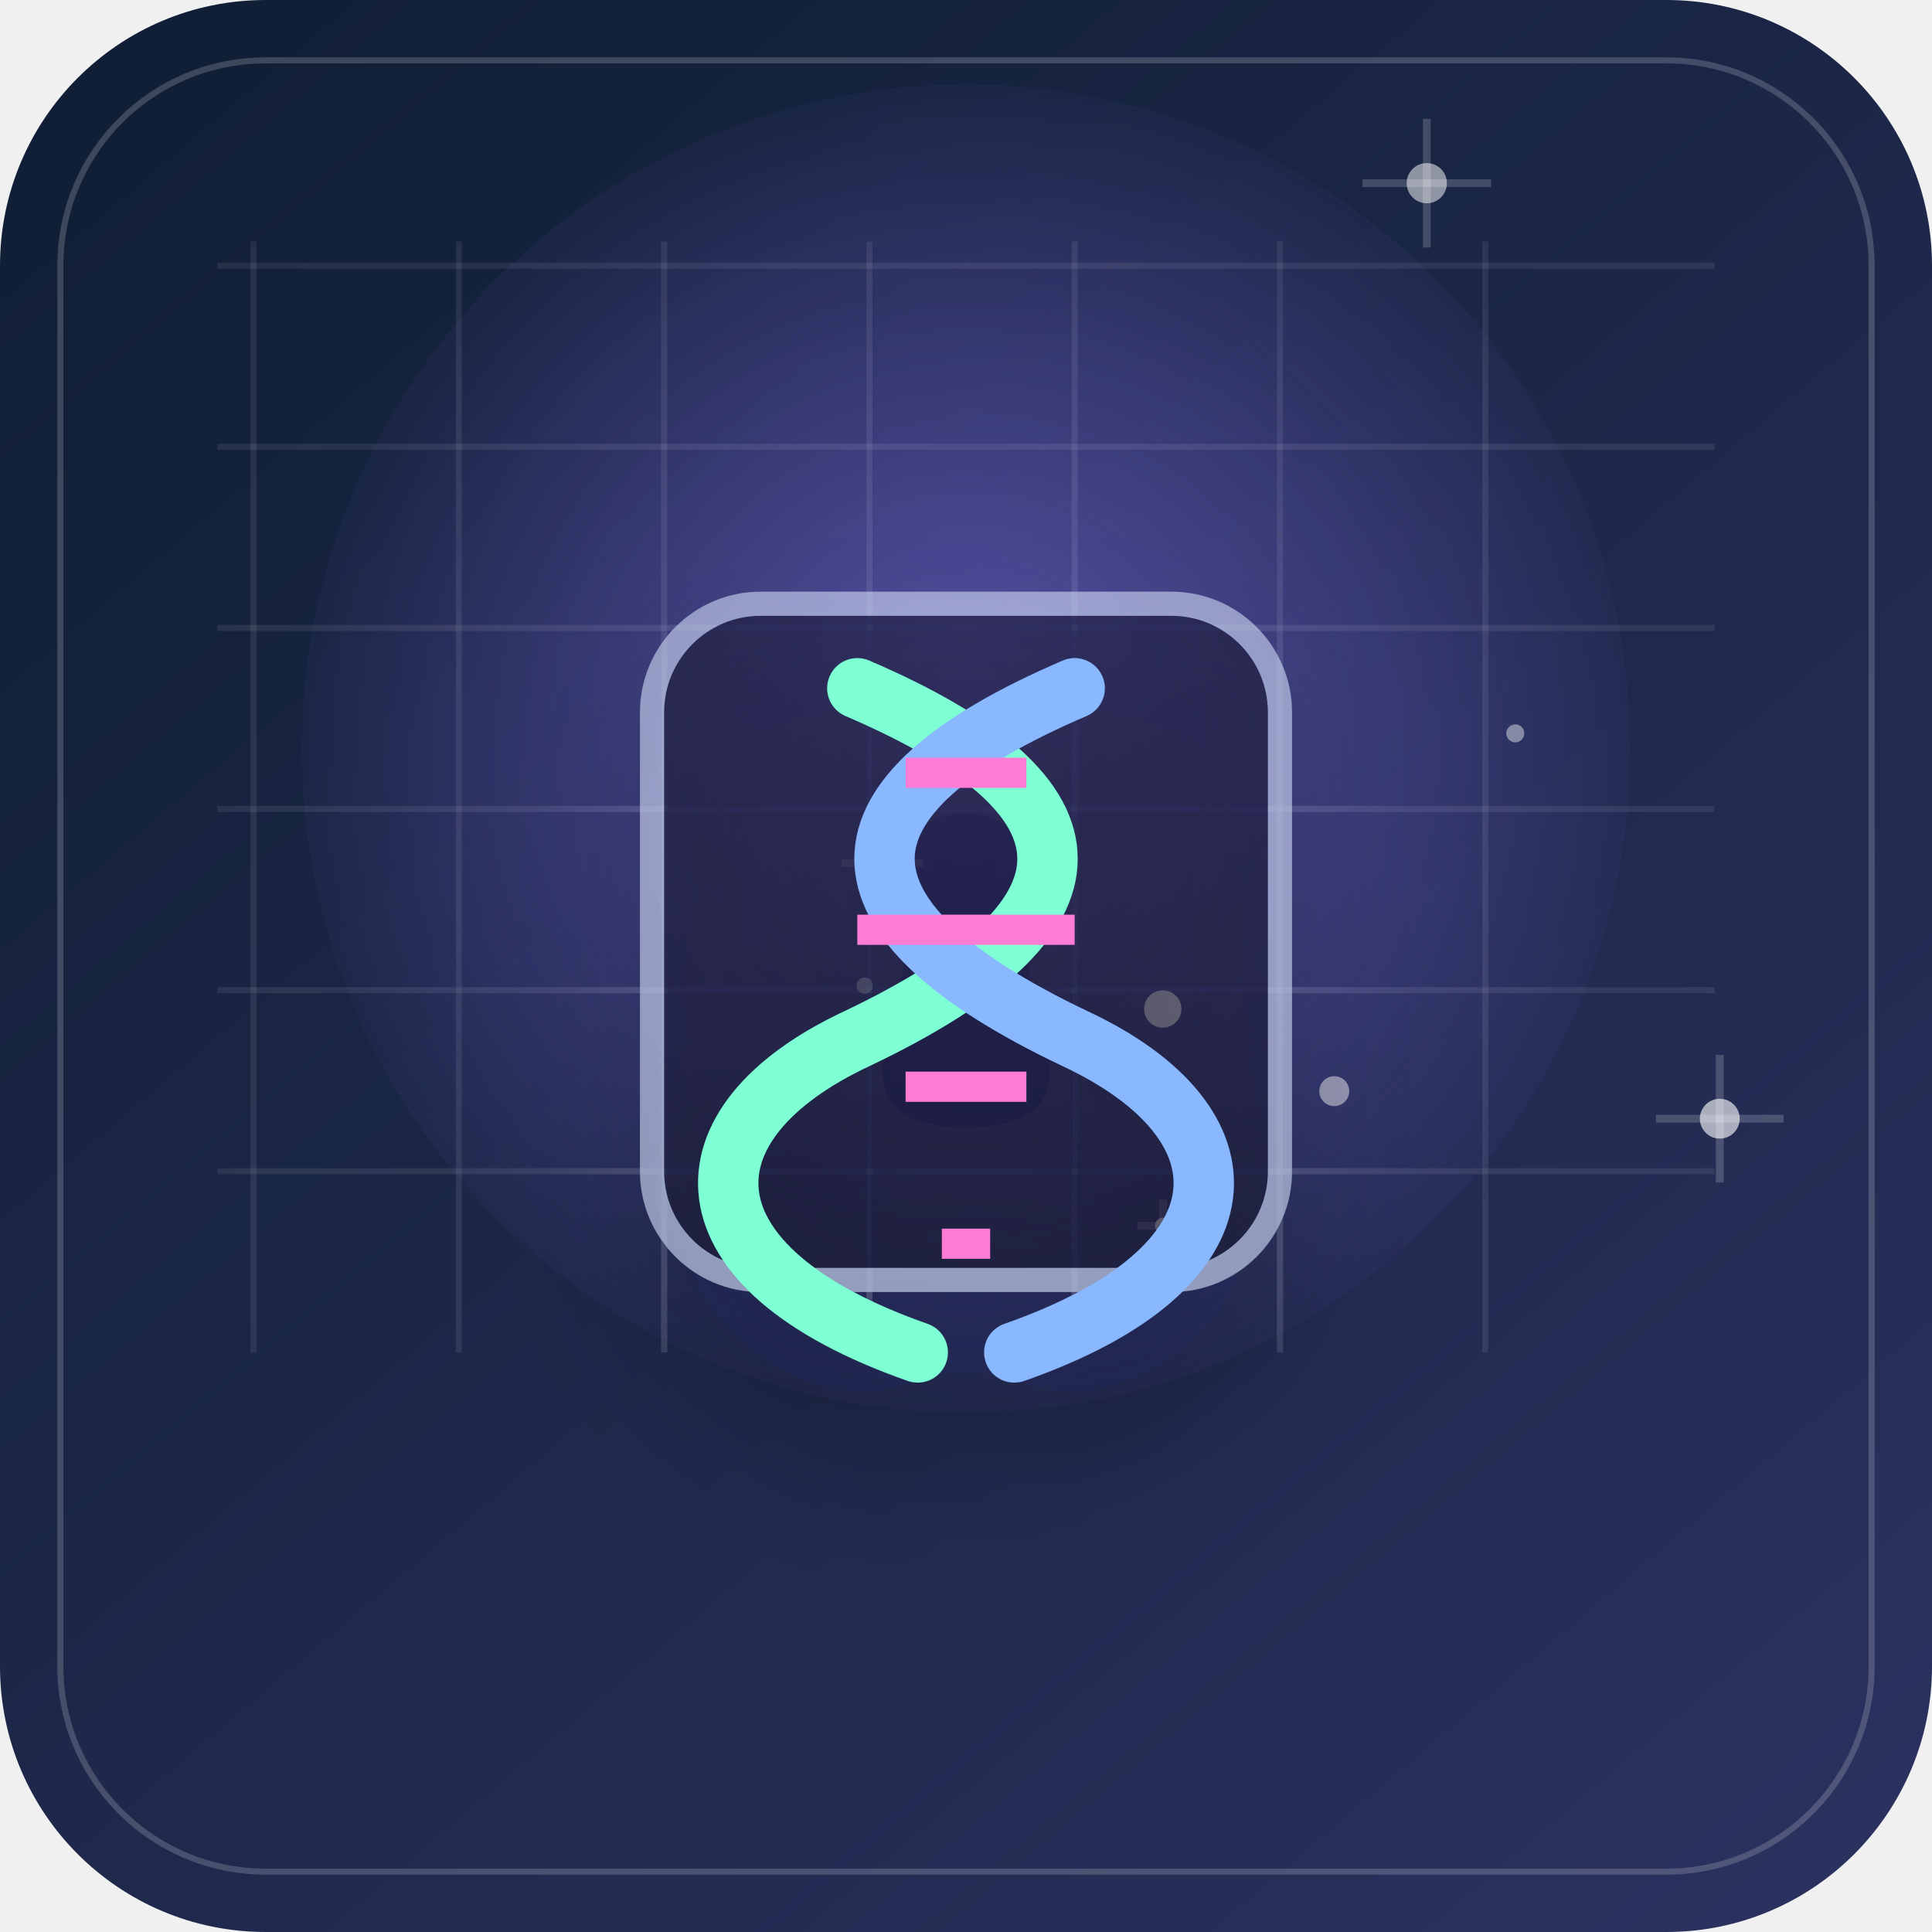
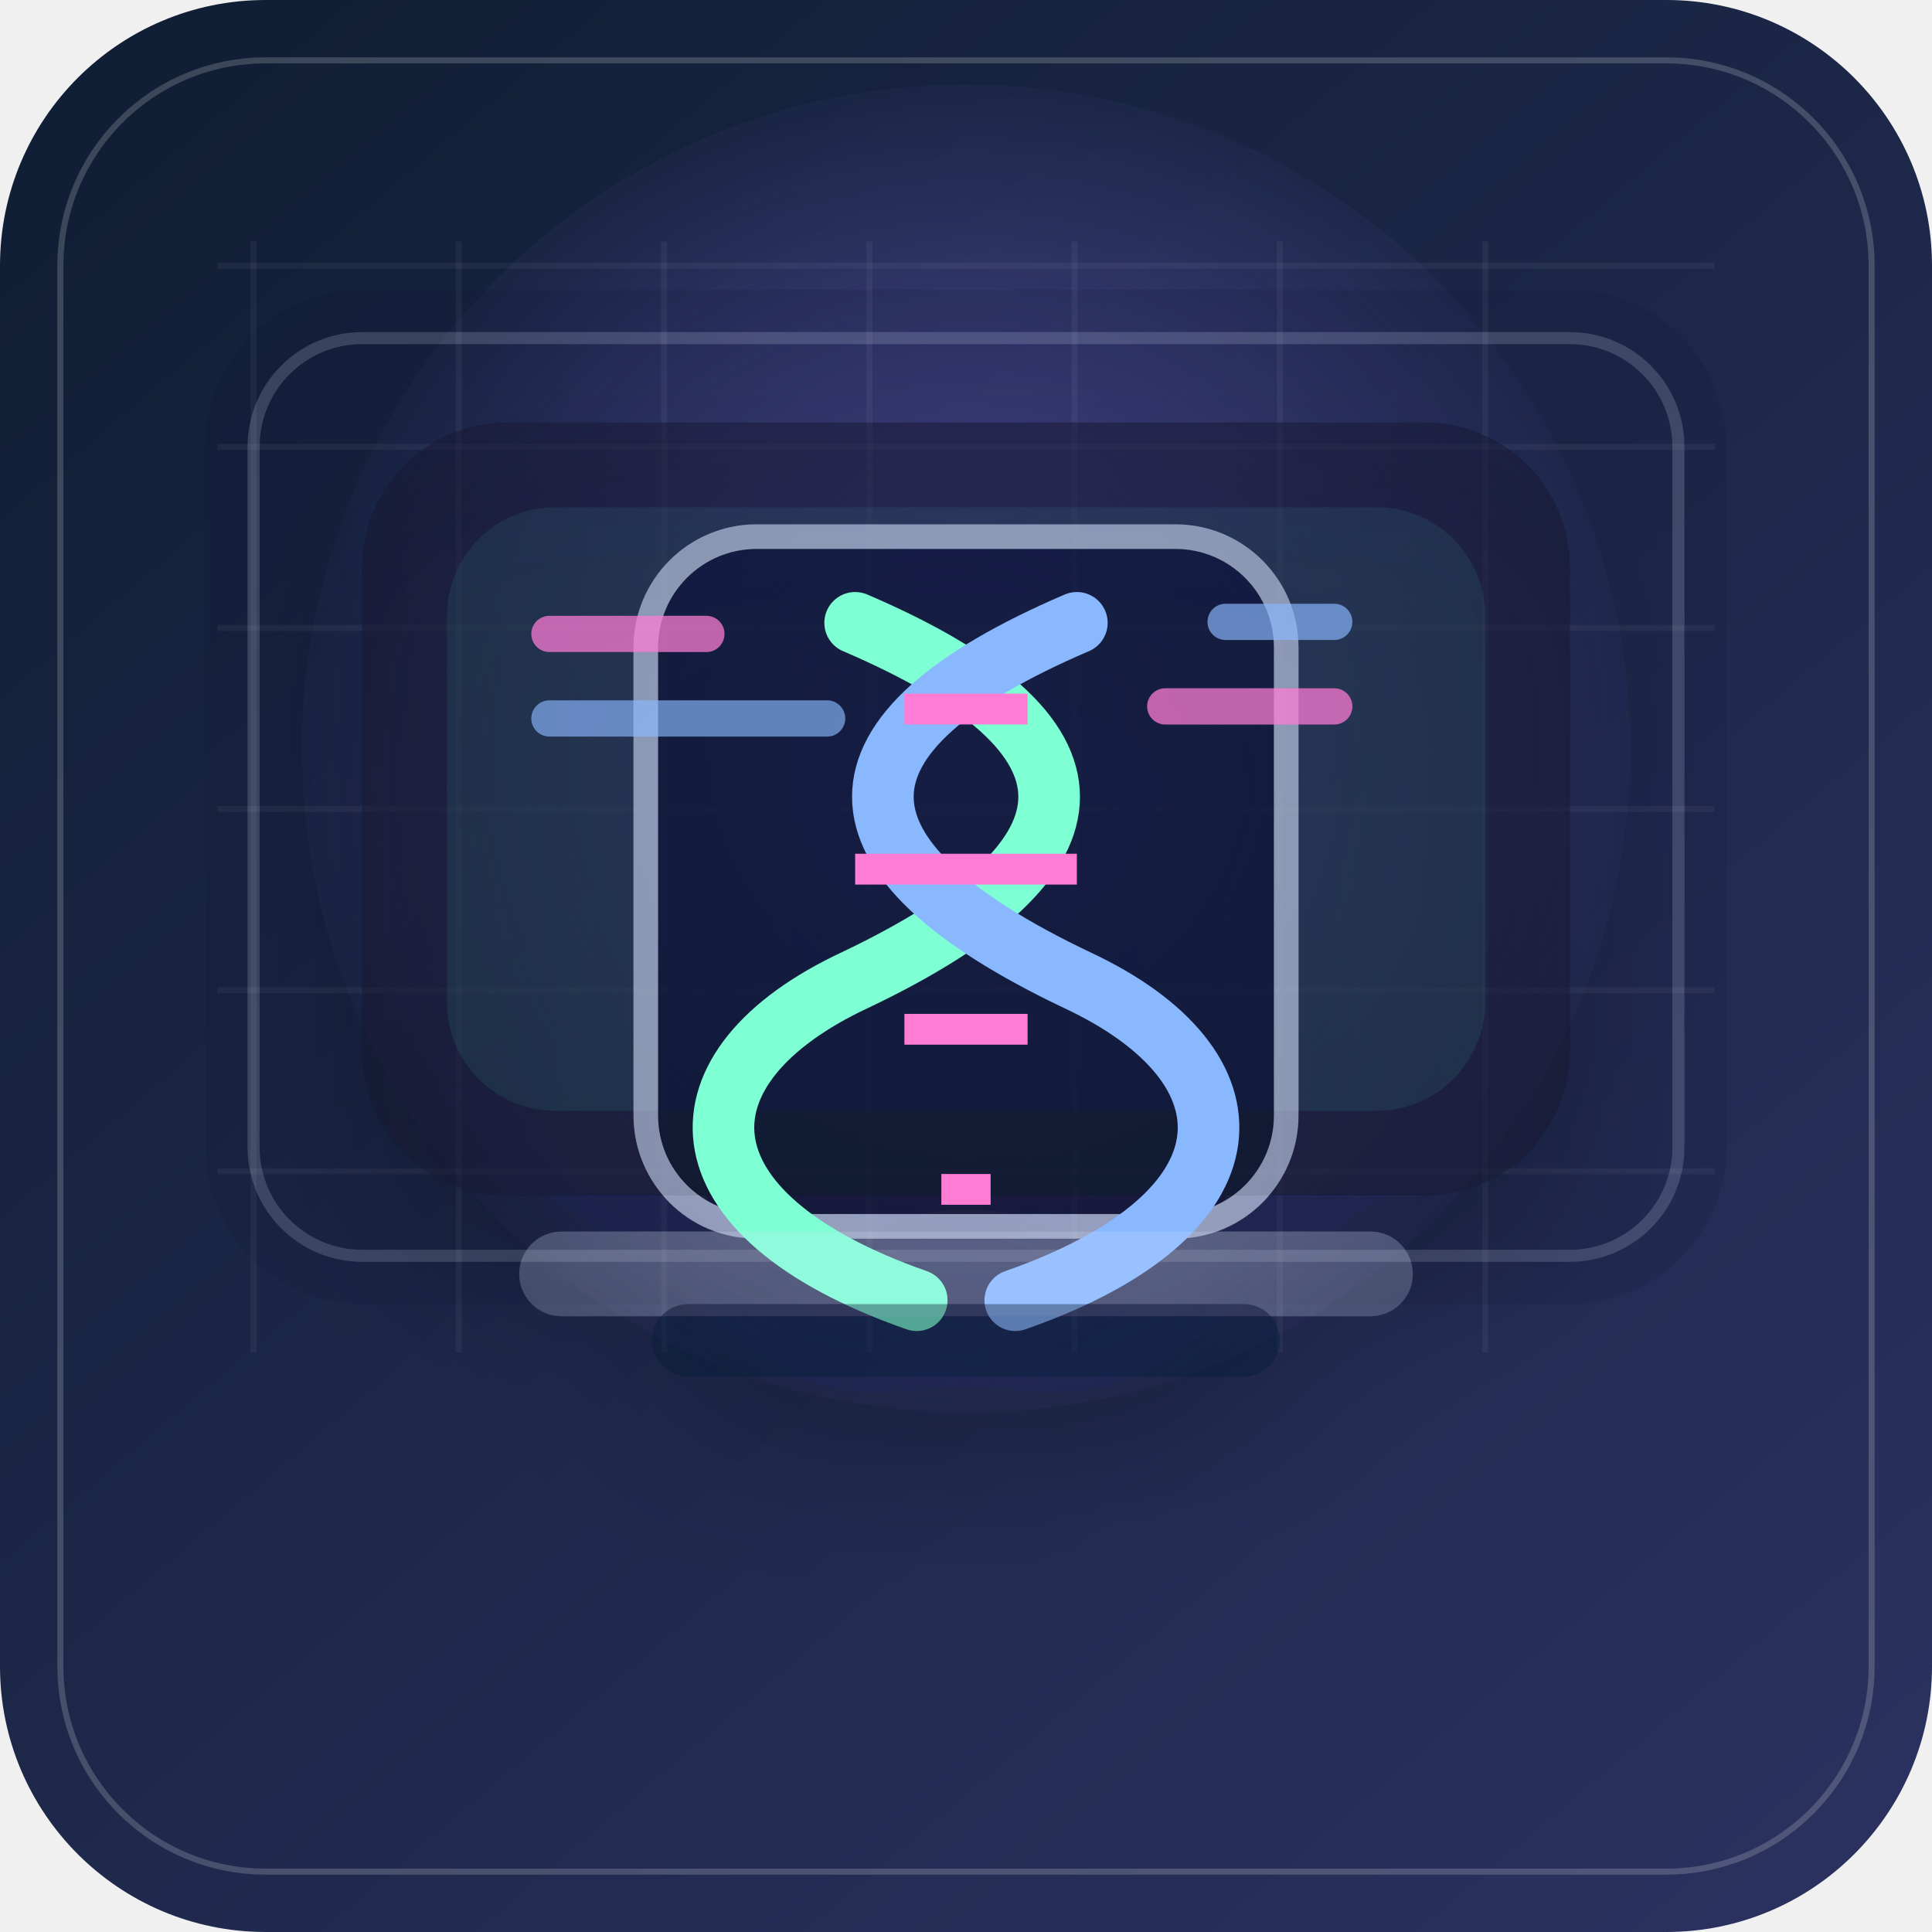
<svg xmlns="http://www.w3.org/2000/svg" viewBox="0 0 320 320" fill="none">
  <defs>
    <linearGradient id="bg-science-dna-hacker" x1="30" y1="18" x2="286" y2="320" gradientUnits="userSpaceOnUse">
      <stop stop-color="#111f36" />
      <stop offset="1" stop-color="#2a315e" />
    </linearGradient>
    <radialGradient id="glow-science-dna-hacker" cx="0" cy="0" r="1" gradientTransform="translate(160 124) rotate(90) scale(118)" gradientUnits="userSpaceOnUse">
      <stop stop-color="#8d77ff" stop-opacity="0.56" />
      <stop offset="1" stop-color="#8d77ff" stop-opacity="0" />
    </radialGradient>
    <filter id="shadow-science-dna-hacker" x="-30%" y="-30%" width="160%" height="160%">
      <feDropShadow dx="0" dy="14" stdDeviation="12" flood-color="#04101d" flood-opacity="0.34" />
    </filter>
  </defs>
  <rect width="320" height="320" rx="44" fill="url(#bg-science-dna-hacker)" />
  <circle cx="160" cy="124" r="110" fill="url(#glow-science-dna-hacker)" />
-   <circle cx="284.85" cy="185.29" r="3.30" fill="#ffffff" opacity="0.61" />
-   <line x1="274.28" y1="185.29" x2="295.42" y2="185.29" stroke="#ffffff" stroke-width="1.3" opacity="0.18" />
-   <line x1="284.85" y1="174.72" x2="284.85" y2="195.86" stroke="#ffffff" stroke-width="1.3" opacity="0.18" />
-   <circle cx="221.00" cy="180.73" r="2.48" fill="#ffffff" opacity="0.48" />
-   <circle cx="192.59" cy="167.12" r="3.09" fill="#ffffff" opacity="0.78" />
-   <circle cx="192.64" cy="203.02" r="1.34" fill="#ffffff" opacity="0.77" />
-   <line x1="188.36" y1="203.02" x2="196.92" y2="203.02" stroke="#ffffff" stroke-width="1.3" opacity="0.18" />
-   <line x1="192.64" y1="198.74" x2="192.64" y2="207.30" stroke="#ffffff" stroke-width="1.3" opacity="0.18" />
-   <circle cx="250.98" cy="121.47" r="1.49" fill="#ffffff" opacity="0.43" />
-   <circle cx="236.32" cy="30.34" r="3.33" fill="#ffffff" opacity="0.51" />
-   <line x1="225.66" y1="30.34" x2="246.98" y2="30.34" stroke="#ffffff" stroke-width="1.3" opacity="0.18" />
-   <line x1="236.32" y1="19.68" x2="236.32" y2="41.00" stroke="#ffffff" stroke-width="1.3" opacity="0.18" />
-   <circle cx="143.21" cy="163.24" r="1.35" fill="#ffffff" opacity="0.50" />
-   <circle cx="146.14" cy="142.93" r="2.12" fill="#ffffff" opacity="0.65" />
-   <line x1="139.36" y1="142.93" x2="152.92" y2="142.93" stroke="#ffffff" stroke-width="1.3" opacity="0.18" />
-   <line x1="146.14" y1="136.15" x2="146.14" y2="149.71" stroke="#ffffff" stroke-width="1.3" opacity="0.18" />
+   <rect x="34" y="48" width="252" height="168" rx="26" fill="#0b1430" opacity="0.16" />
+   <rect x="42" y="56" width="236" height="152" rx="18" fill="none" stroke="#dbe7ff" stroke-width="2" opacity="0.18" />
+   <line x1="42" y1="40" x2="42" y2="224" stroke="#ffffff" stroke-width="1" opacity="0.05" />
+   <line x1="76" y1="40" x2="76" y2="224" stroke="#ffffff" stroke-width="1" opacity="0.05" />
+   <line x1="110" y1="40" x2="110" y2="224" stroke="#ffffff" stroke-width="1" opacity="0.05" />
+   <line x1="144" y1="40" x2="144" y2="224" stroke="#ffffff" stroke-width="1" opacity="0.05" />
+   <line x1="178" y1="40" x2="178" y2="224" stroke="#ffffff" stroke-width="1" opacity="0.05" />
+   <line x1="212" y1="40" x2="212" y2="224" stroke="#ffffff" stroke-width="1" opacity="0.05" />
+   <line x1="246" y1="40" x2="246" y2="224" stroke="#ffffff" stroke-width="1" opacity="0.05" />
+   <line x1="36" y1="44" x2="284" y2="44" stroke="#ffffff" stroke-width="1" opacity="0.05" />
+   <line x1="36" y1="74" x2="284" y2="74" stroke="#ffffff" stroke-width="1" opacity="0.05" />
+   <line x1="36" y1="104" x2="284" y2="104" stroke="#ffffff" stroke-width="1" opacity="0.05" />
+   <line x1="36" y1="134" x2="284" y2="134" stroke="#ffffff" stroke-width="1" opacity="0.05" />
+   <line x1="36" y1="164" x2="284" y2="164" stroke="#ffffff" stroke-width="1" opacity="0.05" />
+   <line x1="36" y1="194" x2="284" y2="194" stroke="#ffffff" stroke-width="1" opacity="0.05" />
  <g filter="url(#shadow-science-dna-hacker)">
-     <line x1="42" y1="40" x2="42" y2="224" stroke="#ffffff" stroke-width="1" opacity="0.08" />
-     <line x1="76" y1="40" x2="76" y2="224" stroke="#ffffff" stroke-width="1" opacity="0.08" />
-     <line x1="110" y1="40" x2="110" y2="224" stroke="#ffffff" stroke-width="1" opacity="0.08" />
-     <line x1="144" y1="40" x2="144" y2="224" stroke="#ffffff" stroke-width="1" opacity="0.08" />
-     <line x1="178" y1="40" x2="178" y2="224" stroke="#ffffff" stroke-width="1" opacity="0.08" />
-     <line x1="212" y1="40" x2="212" y2="224" stroke="#ffffff" stroke-width="1" opacity="0.08" />
-     <line x1="246" y1="40" x2="246" y2="224" stroke="#ffffff" stroke-width="1" opacity="0.08" />
-     <line x1="36" y1="44" x2="284" y2="44" stroke="#ffffff" stroke-width="1" opacity="0.08" />
-     <line x1="36" y1="74" x2="284" y2="74" stroke="#ffffff" stroke-width="1" opacity="0.08" />
-     <line x1="36" y1="104" x2="284" y2="104" stroke="#ffffff" stroke-width="1" opacity="0.08" />
-     <line x1="36" y1="134" x2="284" y2="134" stroke="#ffffff" stroke-width="1" opacity="0.08" />
-     <line x1="36" y1="164" x2="284" y2="164" stroke="#ffffff" stroke-width="1" opacity="0.08" />
-     <line x1="36" y1="194" x2="284" y2="194" stroke="#ffffff" stroke-width="1" opacity="0.08" />
-     <g transform="translate(160 156) scale(1)">
+     <rect x="60" y="70" width="200" height="128" rx="24" fill="#0b1430" opacity="0.52" />
+     <rect x="74" y="84" width="172" height="100" rx="18" fill="#7fffd4" opacity="0.08" />
+     <g transform="translate(160 146) scale(1.02)">
      <rect x="-52" y="-56" width="104" height="112" rx="18" fill="#0b1430" opacity="0.55" stroke="#dbe7ff" stroke-width="4" />
      <path d="M-18 -42 C24 -24 24 -4 -18 16 C-48 30 -48 54 -8 68" fill="none" stroke="#7fffd4" stroke-width="10" stroke-linecap="round" />
      <path d="M18 -42 C-24 -24 -24 -4 18 16 C48 30 48 54 8 68" fill="none" stroke="#8ab8ff" stroke-width="10" stroke-linecap="round" />
      <line x1="-10" y1="-28" x2="10" y2="-28" stroke="#ff7bd5" stroke-width="5" />
      <line x1="-18" y1="-2" x2="18" y2="-2" stroke="#ff7bd5" stroke-width="5" />
      <line x1="-10" y1="24" x2="10" y2="24" stroke="#ff7bd5" stroke-width="5" />
      <line x1="-4" y1="50" x2="4" y2="50" stroke="#ff7bd5" stroke-width="5" />
    </g>
+     <rect x="86" y="204" width="148" height="14" rx="7" fill="#dbe7ff" opacity="0.18" />
+     <rect x="108" y="216" width="104" height="12" rx="6" fill="#0b1430" opacity="0.38" />
+     <rect x="88" y="102" width="32" height="6" rx="3" fill="#ff7bd5" opacity="0.72" />
+     <rect x="88" y="116" width="52" height="6" rx="3" fill="#8ab8ff" opacity="0.64" />
+     <rect x="200" y="100" width="24" height="6" rx="3" fill="#8ab8ff" opacity="0.66" />
+     <rect x="190" y="114" width="34" height="6" rx="3" fill="#ff7bd5" opacity="0.72" />
  </g>
  <rect x="10" y="10" width="300" height="300" rx="34" stroke="rgba(255,255,255,0.18)" />
</svg>
